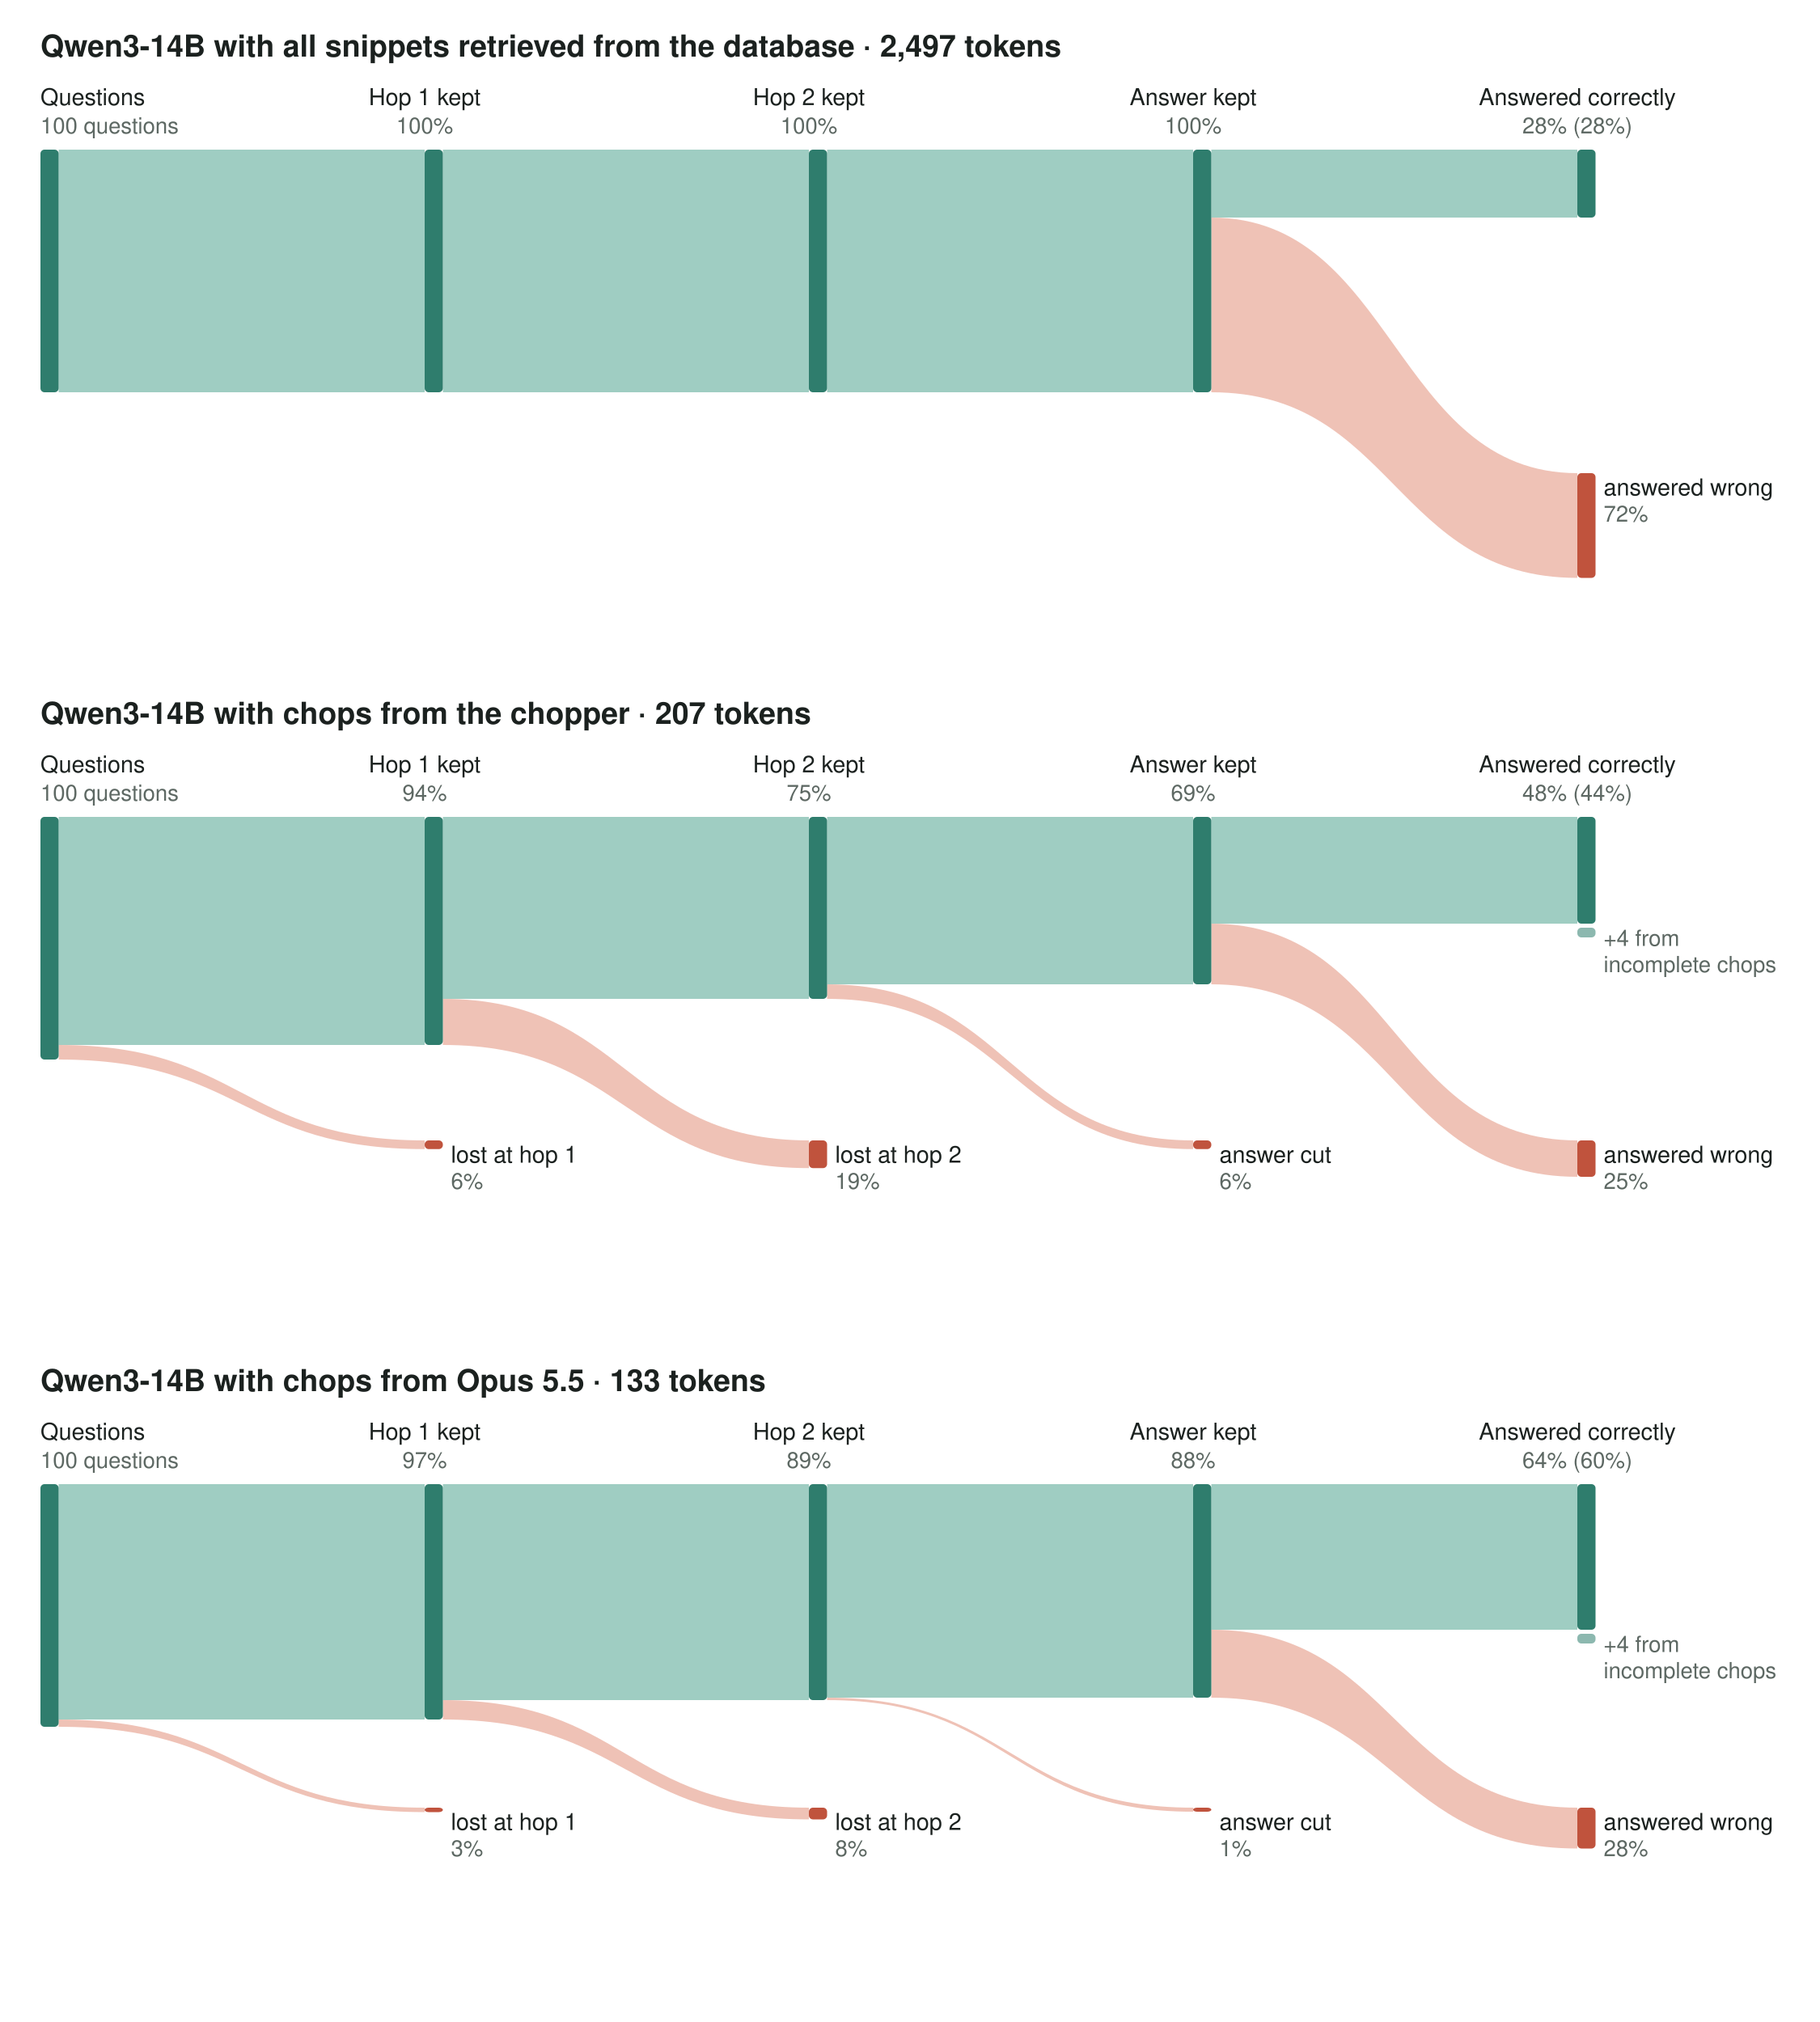
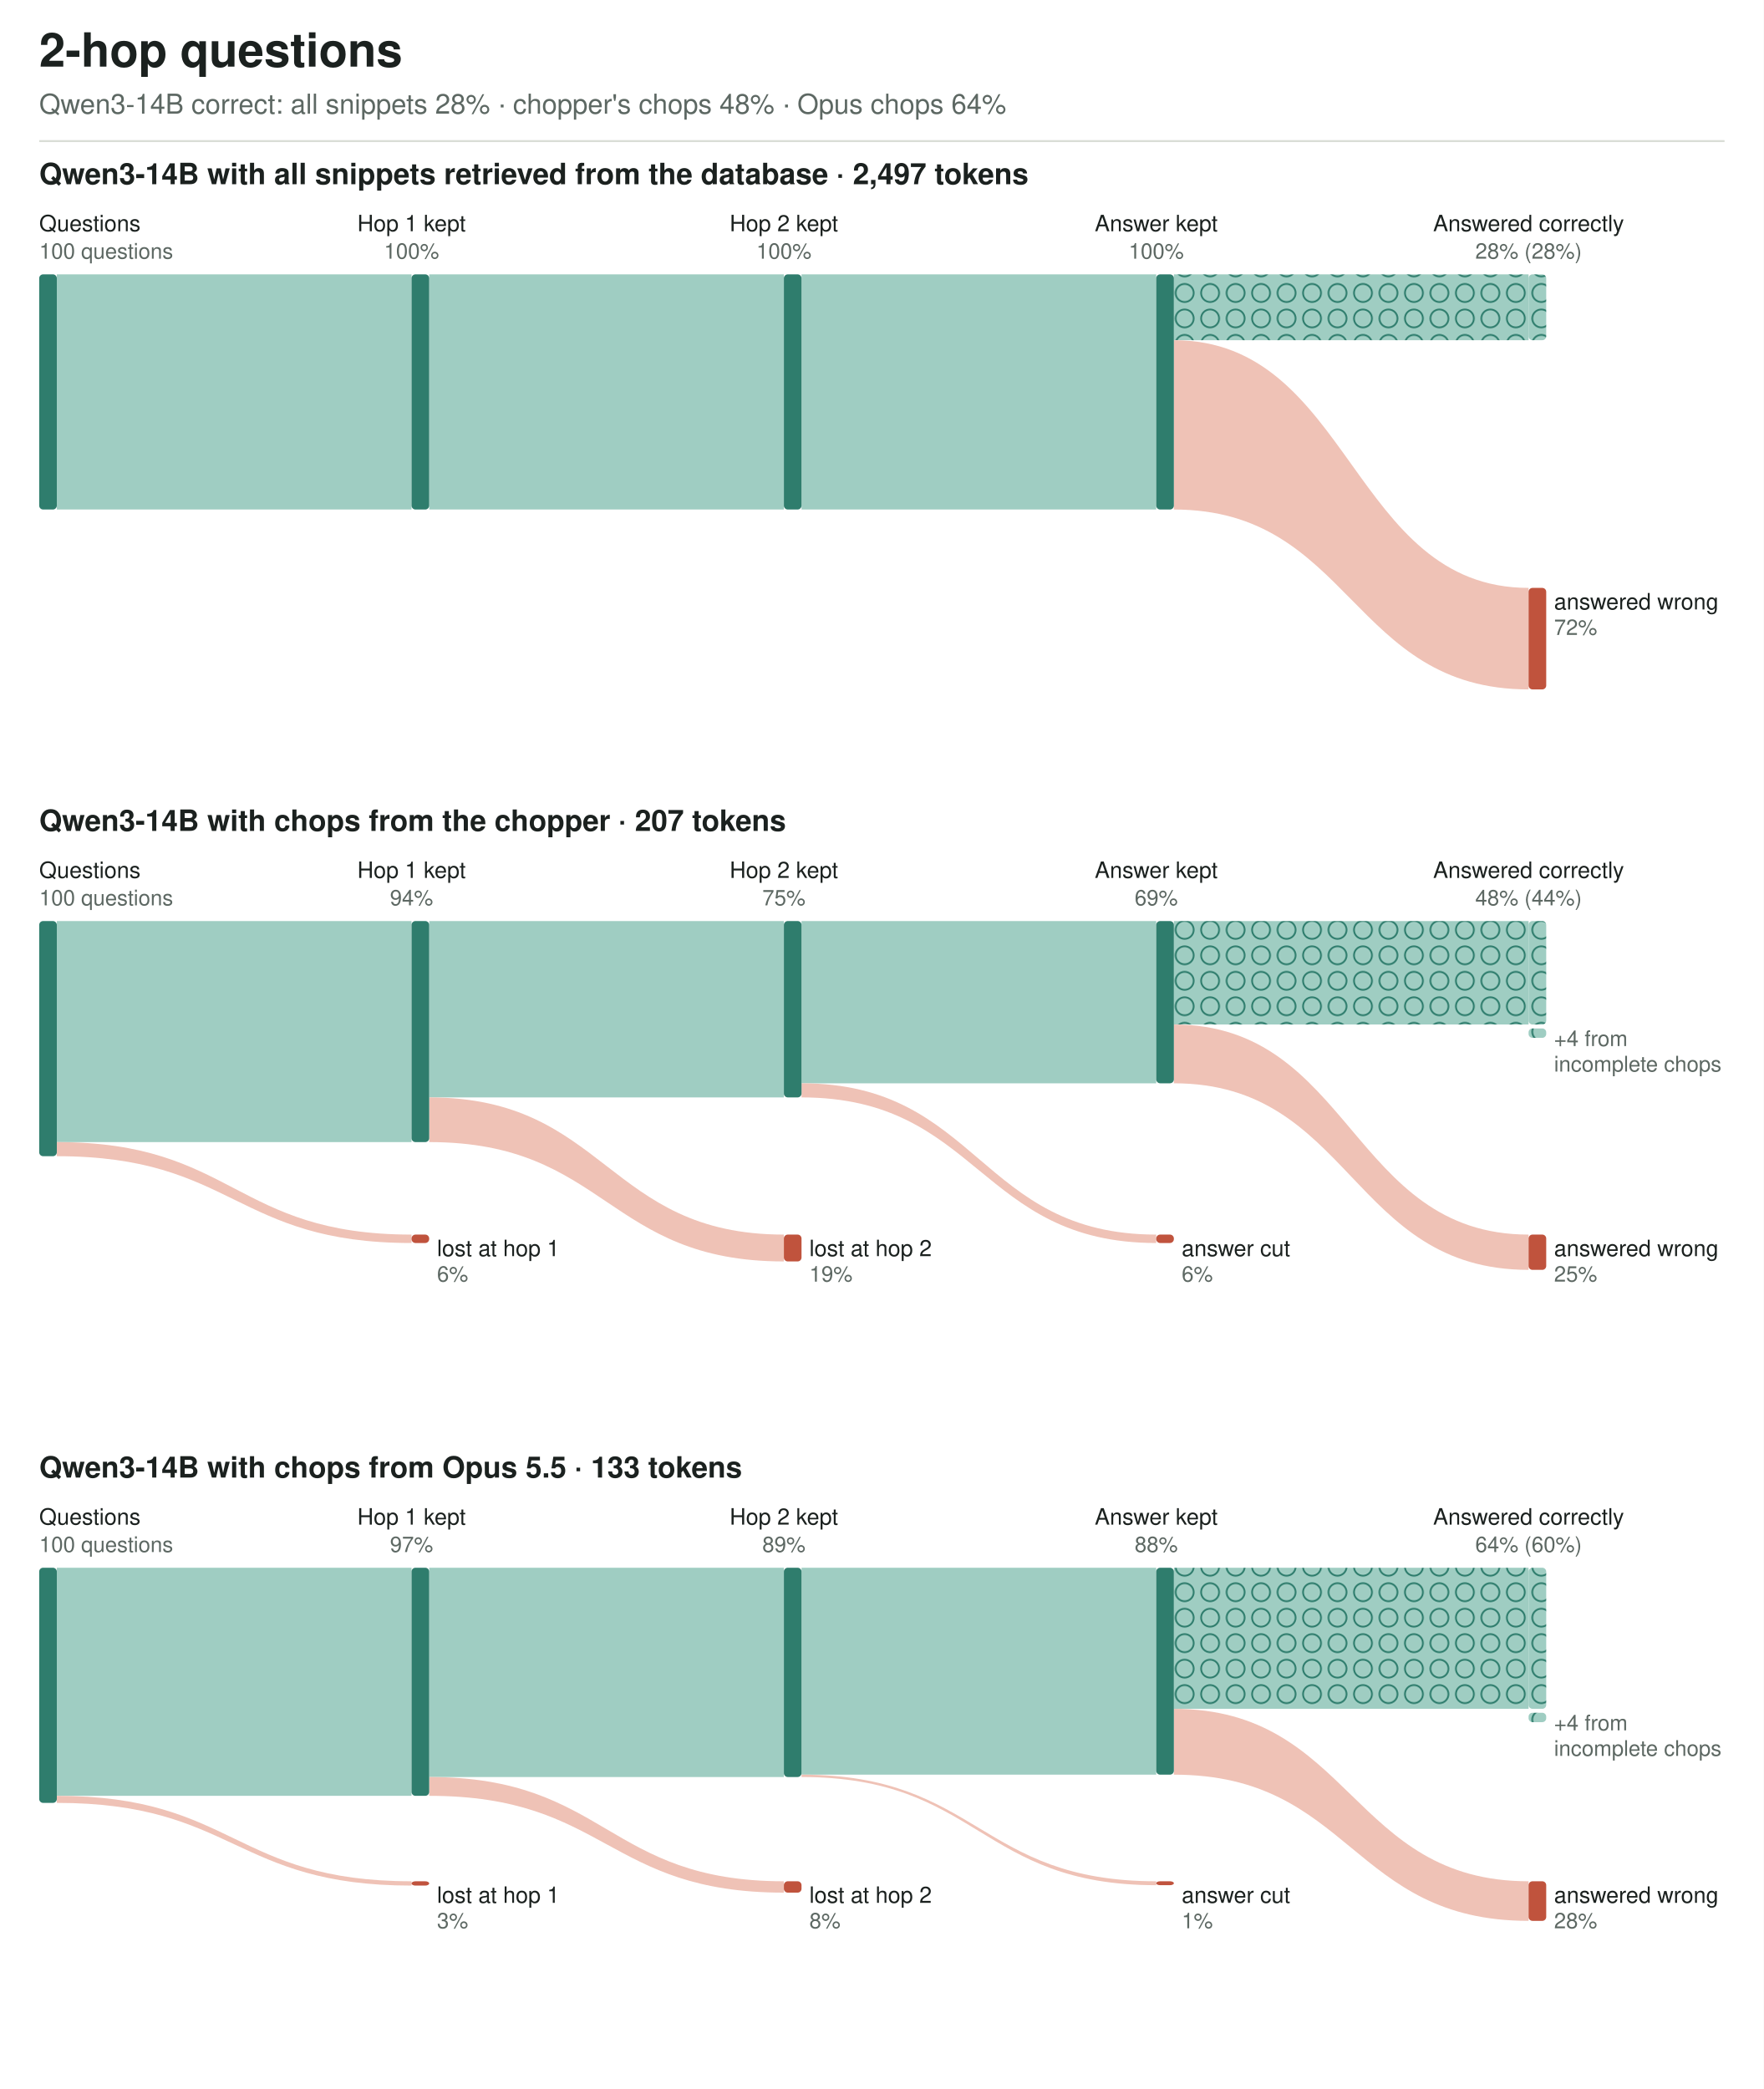
- <svg xmlns="http://www.w3.org/2000/svg" viewBox="0 0 900 1000" width="900" font-family="Helvetica, Arial, sans-serif">
+ <svg xmlns="http://www.w3.org/2000/svg" viewBox="0 0 900 1066" width="900" font-family="Helvetica, Arial, sans-serif">
  <rect width="100%" height="100%" fill="#ffffff" />
-   <text x="20" y="28" font-size="15" font-weight="700" fill="#1b211f">Qwen3-14B with all snippets retrieved from the database · 2,497 tokens</text>
-   <path d="M29.0,74.0 C119.5,74.0 119.5,74.0 210.0,74.0 L210.0,194.0 C119.5,194.0 119.5,194.0 29.0,194.0 Z" fill="#9fcdc2" />
-   <path d="M219.0,74.0 C309.5,74.0 309.5,74.0 400.0,74.0 L400.0,194.0 C309.5,194.0 309.5,194.0 219.0,194.0 Z" fill="#9fcdc2" />
-   <path d="M409.0,74.0 C499.5,74.0 499.5,74.0 590.0,74.0 L590.0,194.0 C499.5,194.0 499.5,194.0 409.0,194.0 Z" fill="#9fcdc2" />
-   <path d="M599.0,74.0 C689.5,74.0 689.5,74.0 780.0,74.0 L780.0,107.6 C689.5,107.6 689.5,107.6 599.0,107.6 Z" fill="#9fcdc2" />
-   <path d="M599.0,107.6 C689.5,107.6 689.5,234.0 780.0,234.0 L780.0,285.8 C689.5,285.8 689.5,194.0 599.0,194.0 Z" fill="#efc2b6" />
-   <rect x="780.0" y="234" width="9" height="51.8" fill="#c0533d" rx="2" />
-   <text x="793.0" y="245" font-size="11.5" fill="#1b211f">answered wrong</text>
-   <text x="793.0" y="258" font-size="11" fill="#5d6863">72%</text>
-   <rect x="20.0" y="74" width="9" height="120.0" fill="#2f7d6d" rx="2" />
-   <text x="20.0" y="52" font-size="11.5" text-anchor="start" fill="#1b211f">Questions</text>
-   <text x="20.0" y="66" font-size="11" text-anchor="start" fill="#5d6863">100 questions</text>
-   <rect x="210.0" y="74" width="9" height="120.0" fill="#2f7d6d" rx="2" />
-   <text x="210.0" y="52" font-size="11.5" text-anchor="middle" fill="#1b211f">Hop 1 kept</text>
-   <text x="210.0" y="66" font-size="11" text-anchor="middle" fill="#5d6863">100%</text>
-   <rect x="400.0" y="74" width="9" height="120.0" fill="#2f7d6d" rx="2" />
-   <text x="400.0" y="52" font-size="11.5" text-anchor="middle" fill="#1b211f">Hop 2 kept</text>
-   <text x="400.0" y="66" font-size="11" text-anchor="middle" fill="#5d6863">100%</text>
-   <rect x="590.0" y="74" width="9" height="120.0" fill="#2f7d6d" rx="2" />
-   <text x="590.0" y="52" font-size="11.5" text-anchor="middle" fill="#1b211f">Answer kept</text>
-   <text x="590.0" y="66" font-size="11" text-anchor="middle" fill="#5d6863">100%</text>
-   <rect x="780.0" y="74" width="9" height="33.6" fill="#2f7d6d" rx="2" />
-   <text x="780.0" y="52" font-size="11.5" text-anchor="middle" fill="#1b211f">Answered correctly</text>
-   <text x="780.0" y="66" font-size="11" text-anchor="middle" fill="#5d6863">28% (28%)</text>
-   <text x="20" y="358.0" font-size="15" font-weight="700" fill="#1b211f">Qwen3-14B with chops from the chopper · 207 tokens</text>
-   <path d="M29.0,404.0 C119.5,404.0 119.5,404.0 210.0,404.0 L210.0,516.8 C119.5,516.8 119.5,516.8 29.0,516.8 Z" fill="#9fcdc2" />
-   <path d="M29.0,516.8 C119.5,516.8 119.5,564.0 210.0,564.0 L210.0,568.3 C119.5,568.3 119.5,524.0 29.0,524.0 Z" fill="#efc2b6" />
-   <rect x="210.0" y="564.0" width="9" height="4.3" fill="#c0533d" rx="2" />
-   <text x="223.0" y="575.0" font-size="11.5" fill="#1b211f">lost at hop 1</text>
-   <text x="223.0" y="588.0" font-size="11" fill="#5d6863">6%</text>
-   <path d="M219.0,404.0 C309.5,404.0 309.5,404.0 400.0,404.0 L400.0,494.0 C309.5,494.0 309.5,494.0 219.0,494.0 Z" fill="#9fcdc2" />
-   <path d="M219.0,494.0 C309.5,494.0 309.5,564.0 400.0,564.0 L400.0,577.7 C309.5,577.7 309.5,516.8 219.0,516.8 Z" fill="#efc2b6" />
-   <rect x="400.0" y="564.0" width="9" height="13.7" fill="#c0533d" rx="2" />
-   <text x="413.0" y="575.0" font-size="11.5" fill="#1b211f">lost at hop 2</text>
-   <text x="413.0" y="588.0" font-size="11" fill="#5d6863">19%</text>
-   <path d="M409.0,404.0 C499.5,404.0 499.5,404.0 590.0,404.0 L590.0,486.8 C499.5,486.8 499.5,486.8 409.0,486.8 Z" fill="#9fcdc2" />
-   <path d="M409.0,486.8 C499.5,486.8 499.5,564.0 590.0,564.0 L590.0,568.3 C499.5,568.3 499.5,494.0 409.0,494.0 Z" fill="#efc2b6" />
-   <rect x="590.0" y="564.0" width="9" height="4.3" fill="#c0533d" rx="2" />
-   <text x="603.0" y="575.0" font-size="11.5" fill="#1b211f">answer cut</text>
-   <text x="603.0" y="588.0" font-size="11" fill="#5d6863">6%</text>
-   <path d="M599.0,404.0 C689.5,404.0 689.5,404.0 780.0,404.0 L780.0,456.8 C689.5,456.8 689.5,456.8 599.0,456.8 Z" fill="#9fcdc2" />
-   <path d="M599.0,456.8 C689.5,456.8 689.5,564.0 780.0,564.0 L780.0,582.0 C689.5,582.0 689.5,486.8 599.0,486.8 Z" fill="#efc2b6" />
-   <rect x="780.0" y="564.0" width="9" height="18.0" fill="#c0533d" rx="2" />
-   <text x="793.0" y="575.0" font-size="11.5" fill="#1b211f">answered wrong</text>
-   <text x="793.0" y="588.0" font-size="11" fill="#5d6863">25%</text>
-   <rect x="20.0" y="404.0" width="9" height="120.0" fill="#2f7d6d" rx="2" />
-   <text x="20.0" y="382.0" font-size="11.5" text-anchor="start" fill="#1b211f">Questions</text>
-   <text x="20.0" y="396.0" font-size="11" text-anchor="start" fill="#5d6863">100 questions</text>
-   <rect x="210.0" y="404.0" width="9" height="112.8" fill="#2f7d6d" rx="2" />
-   <text x="210.0" y="382.0" font-size="11.5" text-anchor="middle" fill="#1b211f">Hop 1 kept</text>
-   <text x="210.0" y="396.0" font-size="11" text-anchor="middle" fill="#5d6863">94%</text>
-   <rect x="400.0" y="404.0" width="9" height="90.0" fill="#2f7d6d" rx="2" />
-   <text x="400.0" y="382.0" font-size="11.5" text-anchor="middle" fill="#1b211f">Hop 2 kept</text>
-   <text x="400.0" y="396.0" font-size="11" text-anchor="middle" fill="#5d6863">75%</text>
-   <rect x="590.0" y="404.0" width="9" height="82.8" fill="#2f7d6d" rx="2" />
-   <text x="590.0" y="382.0" font-size="11.5" text-anchor="middle" fill="#1b211f">Answer kept</text>
-   <text x="590.0" y="396.0" font-size="11" text-anchor="middle" fill="#5d6863">69%</text>
-   <rect x="780.0" y="404.0" width="9" height="52.8" fill="#2f7d6d" rx="2" />
-   <text x="780.0" y="382.0" font-size="11.5" text-anchor="middle" fill="#1b211f">Answered correctly</text>
-   <text x="780.0" y="396.0" font-size="11" text-anchor="middle" fill="#5d6863">48% (44%)</text>
-   <rect x="780.0" y="458.8" width="9" height="4.8" fill="#2f7d6d" fill-opacity="0.55" rx="2" />
-   <text x="793.0" y="467.8" font-size="11" fill="#5d6863">+4 from</text>
-   <text x="793.0" y="480.8" font-size="11" fill="#5d6863">incomplete chops</text>
-   <text x="20" y="688.0" font-size="15" font-weight="700" fill="#1b211f">Qwen3-14B with chops from Opus 5.5 · 133 tokens</text>
-   <path d="M29.0,734.0 C119.5,734.0 119.5,734.0 210.0,734.0 L210.0,850.4 C119.5,850.4 119.5,850.4 29.0,850.4 Z" fill="#9fcdc2" />
-   <path d="M29.0,850.4 C119.5,850.4 119.5,894.0 210.0,894.0 L210.0,896.2 C119.5,896.2 119.5,854.0 29.0,854.0 Z" fill="#efc2b6" />
-   <rect x="210.0" y="894.0" width="9" height="2.2" fill="#c0533d" rx="2" />
-   <text x="223.0" y="905.0" font-size="11.5" fill="#1b211f">lost at hop 1</text>
-   <text x="223.0" y="918.0" font-size="11" fill="#5d6863">3%</text>
-   <path d="M219.0,734.0 C309.5,734.0 309.5,734.0 400.0,734.0 L400.0,840.8 C309.5,840.8 309.5,840.8 219.0,840.8 Z" fill="#9fcdc2" />
-   <path d="M219.0,840.8 C309.5,840.8 309.5,894.0 400.0,894.0 L400.0,899.8 C309.5,899.8 309.5,850.4 219.0,850.4 Z" fill="#efc2b6" />
-   <rect x="400.0" y="894.0" width="9" height="5.8" fill="#c0533d" rx="2" />
-   <text x="413.0" y="905.0" font-size="11.5" fill="#1b211f">lost at hop 2</text>
-   <text x="413.0" y="918.0" font-size="11" fill="#5d6863">8%</text>
-   <path d="M409.0,734.0 C499.5,734.0 499.5,734.0 590.0,734.0 L590.0,839.6 C499.5,839.6 499.5,839.6 409.0,839.6 Z" fill="#9fcdc2" />
-   <path d="M409.0,839.6 C499.5,839.6 499.5,894.0 590.0,894.0 L590.0,896.0 C499.5,896.0 499.5,840.8 409.0,840.8 Z" fill="#efc2b6" />
-   <rect x="590.0" y="894.0" width="9" height="2.0" fill="#c0533d" rx="2" />
-   <text x="603.0" y="905.0" font-size="11.5" fill="#1b211f">answer cut</text>
-   <text x="603.0" y="918.0" font-size="11" fill="#5d6863">1%</text>
-   <path d="M599.0,734.0 C689.5,734.0 689.5,734.0 780.0,734.0 L780.0,806.0 C689.5,806.0 689.5,806.0 599.0,806.0 Z" fill="#9fcdc2" />
-   <path d="M599.0,806.0 C689.5,806.0 689.5,894.0 780.0,894.0 L780.0,914.2 C689.5,914.2 689.5,839.6 599.0,839.6 Z" fill="#efc2b6" />
-   <rect x="780.0" y="894.0" width="9" height="20.2" fill="#c0533d" rx="2" />
-   <text x="793.0" y="905.0" font-size="11.5" fill="#1b211f">answered wrong</text>
-   <text x="793.0" y="918.0" font-size="11" fill="#5d6863">28%</text>
-   <rect x="20.0" y="734.0" width="9" height="120.0" fill="#2f7d6d" rx="2" />
-   <text x="20.0" y="712.0" font-size="11.5" text-anchor="start" fill="#1b211f">Questions</text>
-   <text x="20.0" y="726.0" font-size="11" text-anchor="start" fill="#5d6863">100 questions</text>
-   <rect x="210.0" y="734.0" width="9" height="116.4" fill="#2f7d6d" rx="2" />
-   <text x="210.0" y="712.0" font-size="11.5" text-anchor="middle" fill="#1b211f">Hop 1 kept</text>
-   <text x="210.0" y="726.0" font-size="11" text-anchor="middle" fill="#5d6863">97%</text>
-   <rect x="400.0" y="734.0" width="9" height="106.8" fill="#2f7d6d" rx="2" />
-   <text x="400.0" y="712.0" font-size="11.5" text-anchor="middle" fill="#1b211f">Hop 2 kept</text>
-   <text x="400.0" y="726.0" font-size="11" text-anchor="middle" fill="#5d6863">89%</text>
-   <rect x="590.0" y="734.0" width="9" height="105.6" fill="#2f7d6d" rx="2" />
-   <text x="590.0" y="712.0" font-size="11.5" text-anchor="middle" fill="#1b211f">Answer kept</text>
-   <text x="590.0" y="726.0" font-size="11" text-anchor="middle" fill="#5d6863">88%</text>
-   <rect x="780.0" y="734.0" width="9" height="72.0" fill="#2f7d6d" rx="2" />
-   <text x="780.0" y="712.0" font-size="11.5" text-anchor="middle" fill="#1b211f">Answered correctly</text>
-   <text x="780.0" y="726.0" font-size="11" text-anchor="middle" fill="#5d6863">64% (60%)</text>
-   <rect x="780.0" y="808.0" width="9" height="4.8" fill="#2f7d6d" fill-opacity="0.55" rx="2" />
-   <text x="793.0" y="817.0" font-size="11" fill="#5d6863">+4 from</text>
-   <text x="793.0" y="830.0" font-size="11" fill="#5d6863">incomplete chops</text>
+   <defs>
+     <pattern id="dots" width="13" height="13" patternUnits="userSpaceOnUse">
+       <rect width="13" height="13" fill="#9fcdc2" />
+       <circle cx="6.5" cy="6.5" r="4.6" fill="none" stroke="#2f7d6d" stroke-width="0.9" />
+     </pattern>
+   </defs>
+   <text x="20" y="34" font-size="24" font-weight="700" fill="#1b211f">2-hop questions</text>
+   <text x="20" y="58" font-size="14" fill="#5d6863">Qwen3-14B correct: all snippets 28% · chopper's chops 48% · Opus chops 64%</text>
+   <line x1="20" y1="72" x2="880" y2="72" stroke="#d9ddd6" />
+   <text x="20" y="94" font-size="15" font-weight="700" fill="#1b211f">Qwen3-14B with all snippets retrieved from the database · 2,497 tokens</text>
+   <path d="M29.0,140.0 C119.5,140.0 119.5,140.0 210.0,140.0 L210.0,260.0 C119.5,260.0 119.5,260.0 29.0,260.0 Z" fill="#9fcdc2" />
+   <path d="M219.0,140.0 C309.5,140.0 309.5,140.0 400.0,140.0 L400.0,260.0 C309.5,260.0 309.5,260.0 219.0,260.0 Z" fill="#9fcdc2" />
+   <path d="M409.0,140.0 C499.5,140.0 499.5,140.0 590.0,140.0 L590.0,260.0 C499.5,260.0 499.5,260.0 409.0,260.0 Z" fill="#9fcdc2" />
+   <path d="M599.0,140.0 C689.5,140.0 689.5,140.0 780.0,140.0 L780.0,173.6 C689.5,173.6 689.5,173.6 599.0,173.6 Z" fill="url(#dots)" />
+   <path d="M599.0,173.6 C689.5,173.6 689.5,300.0 780.0,300.0 L780.0,351.8 C689.5,351.8 689.5,260.0 599.0,260.0 Z" fill="#efc2b6" />
+   <rect x="780.0" y="300" width="9" height="51.8" fill="#c0533d" rx="2" />
+   <text x="793.0" y="311" font-size="11.5" fill="#1b211f">answered wrong</text>
+   <text x="793.0" y="324" font-size="11" fill="#5d6863">72%</text>
+   <rect x="20.0" y="140" width="9" height="120.0" fill="#2f7d6d" rx="2" />
+   <text x="20.0" y="118" font-size="11.5" text-anchor="start" fill="#1b211f">Questions</text>
+   <text x="20.0" y="132" font-size="11" text-anchor="start" fill="#5d6863">100 questions</text>
+   <rect x="210.0" y="140" width="9" height="120.0" fill="#2f7d6d" rx="2" />
+   <text x="210.0" y="118" font-size="11.5" text-anchor="middle" fill="#1b211f">Hop 1 kept</text>
+   <text x="210.0" y="132" font-size="11" text-anchor="middle" fill="#5d6863">100%</text>
+   <rect x="400.0" y="140" width="9" height="120.0" fill="#2f7d6d" rx="2" />
+   <text x="400.0" y="118" font-size="11.5" text-anchor="middle" fill="#1b211f">Hop 2 kept</text>
+   <text x="400.0" y="132" font-size="11" text-anchor="middle" fill="#5d6863">100%</text>
+   <rect x="590.0" y="140" width="9" height="120.0" fill="#2f7d6d" rx="2" />
+   <text x="590.0" y="118" font-size="11.5" text-anchor="middle" fill="#1b211f">Answer kept</text>
+   <text x="590.0" y="132" font-size="11" text-anchor="middle" fill="#5d6863">100%</text>
+   <rect x="780.0" y="140" width="9" height="33.6" fill="url(#dots)" rx="2" />
+   <text x="780.0" y="118" font-size="11.5" text-anchor="middle" fill="#1b211f">Answered correctly</text>
+   <text x="780.0" y="132" font-size="11" text-anchor="middle" fill="#5d6863">28% (28%)</text>
+   <text x="20" y="424.0" font-size="15" font-weight="700" fill="#1b211f">Qwen3-14B with chops from the chopper · 207 tokens</text>
+   <path d="M29.0,470.0 C119.5,470.0 119.5,470.0 210.0,470.0 L210.0,582.8 C119.5,582.8 119.5,582.8 29.0,582.8 Z" fill="#9fcdc2" />
+   <path d="M29.0,582.8 C119.5,582.8 119.5,630.0 210.0,630.0 L210.0,634.3 C119.5,634.3 119.5,590.0 29.0,590.0 Z" fill="#efc2b6" />
+   <rect x="210.0" y="630.0" width="9" height="4.3" fill="#c0533d" rx="2" />
+   <text x="223.0" y="641.0" font-size="11.5" fill="#1b211f">lost at hop 1</text>
+   <text x="223.0" y="654.0" font-size="11" fill="#5d6863">6%</text>
+   <path d="M219.0,470.0 C309.5,470.0 309.5,470.0 400.0,470.0 L400.0,560.0 C309.5,560.0 309.5,560.0 219.0,560.0 Z" fill="#9fcdc2" />
+   <path d="M219.0,560.0 C309.5,560.0 309.5,630.0 400.0,630.0 L400.0,643.7 C309.5,643.7 309.5,582.8 219.0,582.8 Z" fill="#efc2b6" />
+   <rect x="400.0" y="630.0" width="9" height="13.7" fill="#c0533d" rx="2" />
+   <text x="413.0" y="641.0" font-size="11.5" fill="#1b211f">lost at hop 2</text>
+   <text x="413.0" y="654.0" font-size="11" fill="#5d6863">19%</text>
+   <path d="M409.0,470.0 C499.5,470.0 499.5,470.0 590.0,470.0 L590.0,552.8 C499.5,552.8 499.5,552.8 409.0,552.8 Z" fill="#9fcdc2" />
+   <path d="M409.0,552.8 C499.5,552.8 499.5,630.0 590.0,630.0 L590.0,634.3 C499.5,634.3 499.5,560.0 409.0,560.0 Z" fill="#efc2b6" />
+   <rect x="590.0" y="630.0" width="9" height="4.3" fill="#c0533d" rx="2" />
+   <text x="603.0" y="641.0" font-size="11.5" fill="#1b211f">answer cut</text>
+   <text x="603.0" y="654.0" font-size="11" fill="#5d6863">6%</text>
+   <path d="M599.0,470.0 C689.5,470.0 689.5,470.0 780.0,470.0 L780.0,522.8 C689.5,522.8 689.5,522.8 599.0,522.8 Z" fill="url(#dots)" />
+   <path d="M599.0,522.8 C689.5,522.8 689.5,630.0 780.0,630.0 L780.0,648.0 C689.5,648.0 689.5,552.8 599.0,552.8 Z" fill="#efc2b6" />
+   <rect x="780.0" y="630.0" width="9" height="18.0" fill="#c0533d" rx="2" />
+   <text x="793.0" y="641.0" font-size="11.5" fill="#1b211f">answered wrong</text>
+   <text x="793.0" y="654.0" font-size="11" fill="#5d6863">25%</text>
+   <rect x="20.0" y="470.0" width="9" height="120.0" fill="#2f7d6d" rx="2" />
+   <text x="20.0" y="448.0" font-size="11.5" text-anchor="start" fill="#1b211f">Questions</text>
+   <text x="20.0" y="462.0" font-size="11" text-anchor="start" fill="#5d6863">100 questions</text>
+   <rect x="210.0" y="470.0" width="9" height="112.8" fill="#2f7d6d" rx="2" />
+   <text x="210.0" y="448.0" font-size="11.5" text-anchor="middle" fill="#1b211f">Hop 1 kept</text>
+   <text x="210.0" y="462.0" font-size="11" text-anchor="middle" fill="#5d6863">94%</text>
+   <rect x="400.0" y="470.0" width="9" height="90.0" fill="#2f7d6d" rx="2" />
+   <text x="400.0" y="448.0" font-size="11.5" text-anchor="middle" fill="#1b211f">Hop 2 kept</text>
+   <text x="400.0" y="462.0" font-size="11" text-anchor="middle" fill="#5d6863">75%</text>
+   <rect x="590.0" y="470.0" width="9" height="82.8" fill="#2f7d6d" rx="2" />
+   <text x="590.0" y="448.0" font-size="11.5" text-anchor="middle" fill="#1b211f">Answer kept</text>
+   <text x="590.0" y="462.0" font-size="11" text-anchor="middle" fill="#5d6863">69%</text>
+   <rect x="780.0" y="470.0" width="9" height="52.8" fill="url(#dots)" rx="2" />
+   <text x="780.0" y="448.0" font-size="11.5" text-anchor="middle" fill="#1b211f">Answered correctly</text>
+   <text x="780.0" y="462.0" font-size="11" text-anchor="middle" fill="#5d6863">48% (44%)</text>
+   <rect x="780.0" y="524.8" width="9" height="4.8" fill="url(#dots)" rx="2" />
+   <text x="793.0" y="533.8" font-size="11" fill="#5d6863">+4 from</text>
+   <text x="793.0" y="546.8" font-size="11" fill="#5d6863">incomplete chops</text>
+   <text x="20" y="754.0" font-size="15" font-weight="700" fill="#1b211f">Qwen3-14B with chops from Opus 5.5 · 133 tokens</text>
+   <path d="M29.0,800.0 C119.5,800.0 119.5,800.0 210.0,800.0 L210.0,916.4 C119.5,916.4 119.5,916.4 29.0,916.4 Z" fill="#9fcdc2" />
+   <path d="M29.0,916.4 C119.5,916.4 119.5,960.0 210.0,960.0 L210.0,962.2 C119.5,962.2 119.5,920.0 29.0,920.0 Z" fill="#efc2b6" />
+   <rect x="210.0" y="960.0" width="9" height="2.2" fill="#c0533d" rx="2" />
+   <text x="223.0" y="971.0" font-size="11.5" fill="#1b211f">lost at hop 1</text>
+   <text x="223.0" y="984.0" font-size="11" fill="#5d6863">3%</text>
+   <path d="M219.0,800.0 C309.5,800.0 309.5,800.0 400.0,800.0 L400.0,906.8 C309.5,906.8 309.5,906.8 219.0,906.8 Z" fill="#9fcdc2" />
+   <path d="M219.0,906.8 C309.5,906.8 309.5,960.0 400.0,960.0 L400.0,965.8 C309.5,965.8 309.5,916.4 219.0,916.4 Z" fill="#efc2b6" />
+   <rect x="400.0" y="960.0" width="9" height="5.8" fill="#c0533d" rx="2" />
+   <text x="413.0" y="971.0" font-size="11.5" fill="#1b211f">lost at hop 2</text>
+   <text x="413.0" y="984.0" font-size="11" fill="#5d6863">8%</text>
+   <path d="M409.0,800.0 C499.5,800.0 499.5,800.0 590.0,800.0 L590.0,905.6 C499.5,905.6 499.5,905.6 409.0,905.6 Z" fill="#9fcdc2" />
+   <path d="M409.0,905.6 C499.5,905.6 499.5,960.0 590.0,960.0 L590.0,962.0 C499.5,962.0 499.5,906.8 409.0,906.8 Z" fill="#efc2b6" />
+   <rect x="590.0" y="960.0" width="9" height="2.0" fill="#c0533d" rx="2" />
+   <text x="603.0" y="971.0" font-size="11.5" fill="#1b211f">answer cut</text>
+   <text x="603.0" y="984.0" font-size="11" fill="#5d6863">1%</text>
+   <path d="M599.0,800.0 C689.5,800.0 689.5,800.0 780.0,800.0 L780.0,872.0 C689.5,872.0 689.5,872.0 599.0,872.0 Z" fill="url(#dots)" />
+   <path d="M599.0,872.0 C689.5,872.0 689.5,960.0 780.0,960.0 L780.0,980.2 C689.5,980.2 689.5,905.6 599.0,905.6 Z" fill="#efc2b6" />
+   <rect x="780.0" y="960.0" width="9" height="20.2" fill="#c0533d" rx="2" />
+   <text x="793.0" y="971.0" font-size="11.5" fill="#1b211f">answered wrong</text>
+   <text x="793.0" y="984.0" font-size="11" fill="#5d6863">28%</text>
+   <rect x="20.0" y="800.0" width="9" height="120.0" fill="#2f7d6d" rx="2" />
+   <text x="20.0" y="778.0" font-size="11.5" text-anchor="start" fill="#1b211f">Questions</text>
+   <text x="20.0" y="792.0" font-size="11" text-anchor="start" fill="#5d6863">100 questions</text>
+   <rect x="210.0" y="800.0" width="9" height="116.4" fill="#2f7d6d" rx="2" />
+   <text x="210.0" y="778.0" font-size="11.5" text-anchor="middle" fill="#1b211f">Hop 1 kept</text>
+   <text x="210.0" y="792.0" font-size="11" text-anchor="middle" fill="#5d6863">97%</text>
+   <rect x="400.0" y="800.0" width="9" height="106.8" fill="#2f7d6d" rx="2" />
+   <text x="400.0" y="778.0" font-size="11.5" text-anchor="middle" fill="#1b211f">Hop 2 kept</text>
+   <text x="400.0" y="792.0" font-size="11" text-anchor="middle" fill="#5d6863">89%</text>
+   <rect x="590.0" y="800.0" width="9" height="105.6" fill="#2f7d6d" rx="2" />
+   <text x="590.0" y="778.0" font-size="11.5" text-anchor="middle" fill="#1b211f">Answer kept</text>
+   <text x="590.0" y="792.0" font-size="11" text-anchor="middle" fill="#5d6863">88%</text>
+   <rect x="780.0" y="800.0" width="9" height="72.0" fill="url(#dots)" rx="2" />
+   <text x="780.0" y="778.0" font-size="11.5" text-anchor="middle" fill="#1b211f">Answered correctly</text>
+   <text x="780.0" y="792.0" font-size="11" text-anchor="middle" fill="#5d6863">64% (60%)</text>
+   <rect x="780.0" y="874.0" width="9" height="4.8" fill="url(#dots)" rx="2" />
+   <text x="793.0" y="883.0" font-size="11" fill="#5d6863">+4 from</text>
+   <text x="793.0" y="896.0" font-size="11" fill="#5d6863">incomplete chops</text>
</svg>
